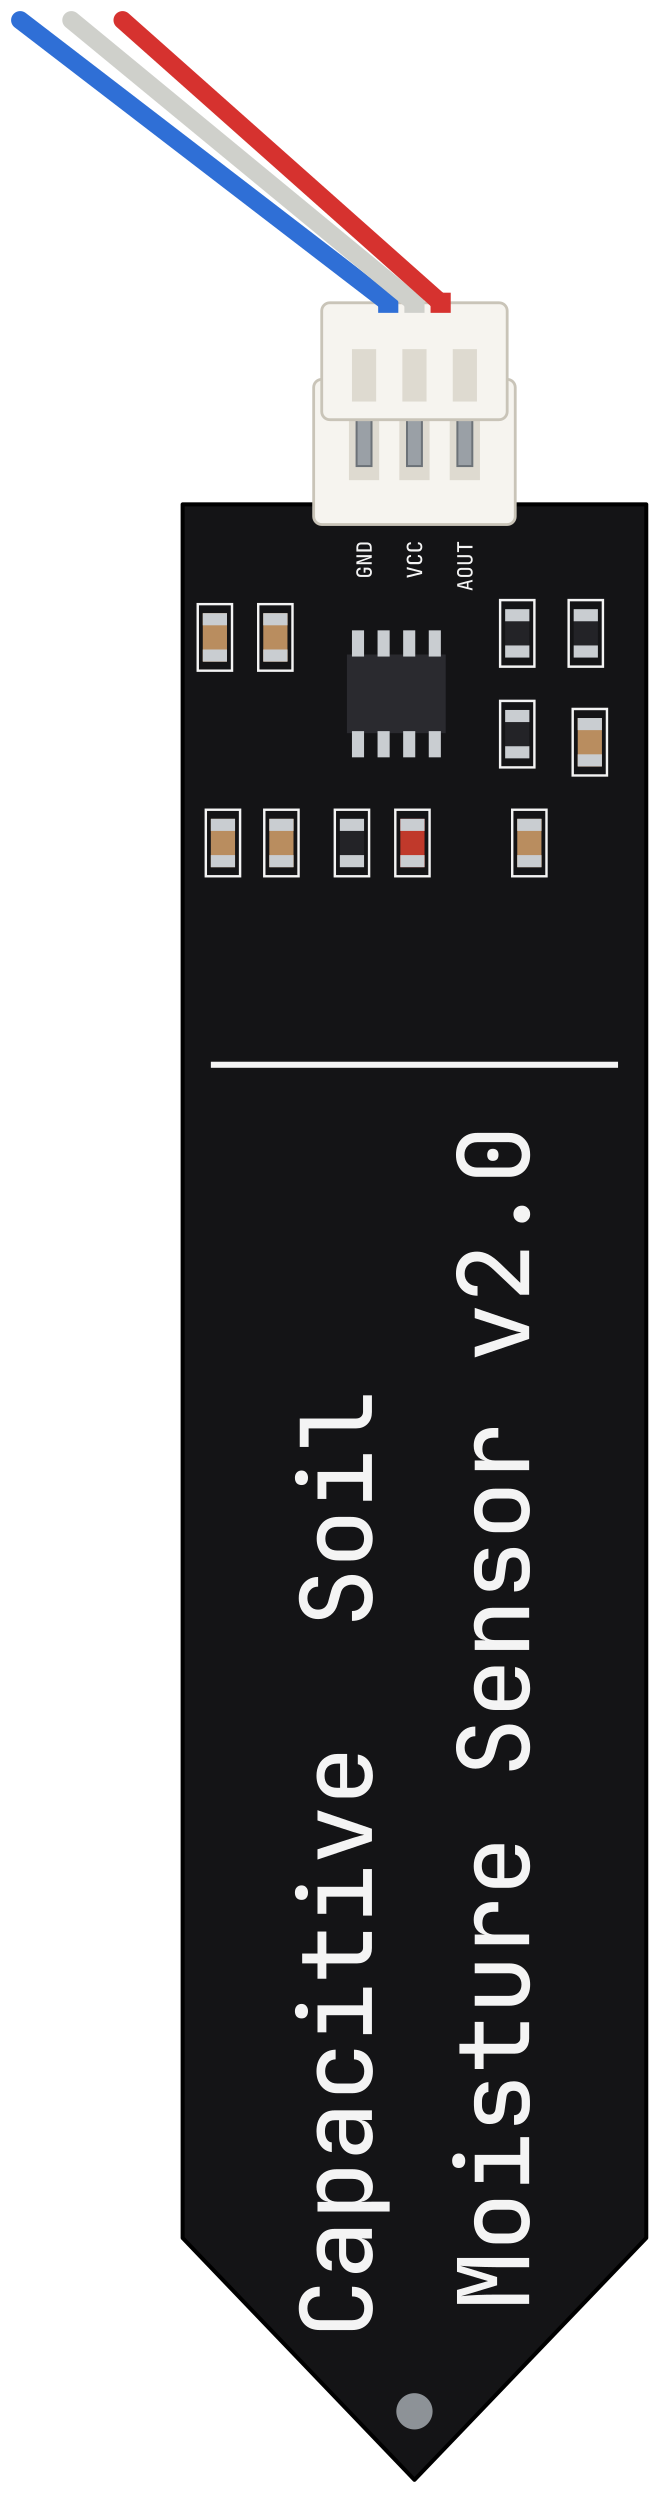
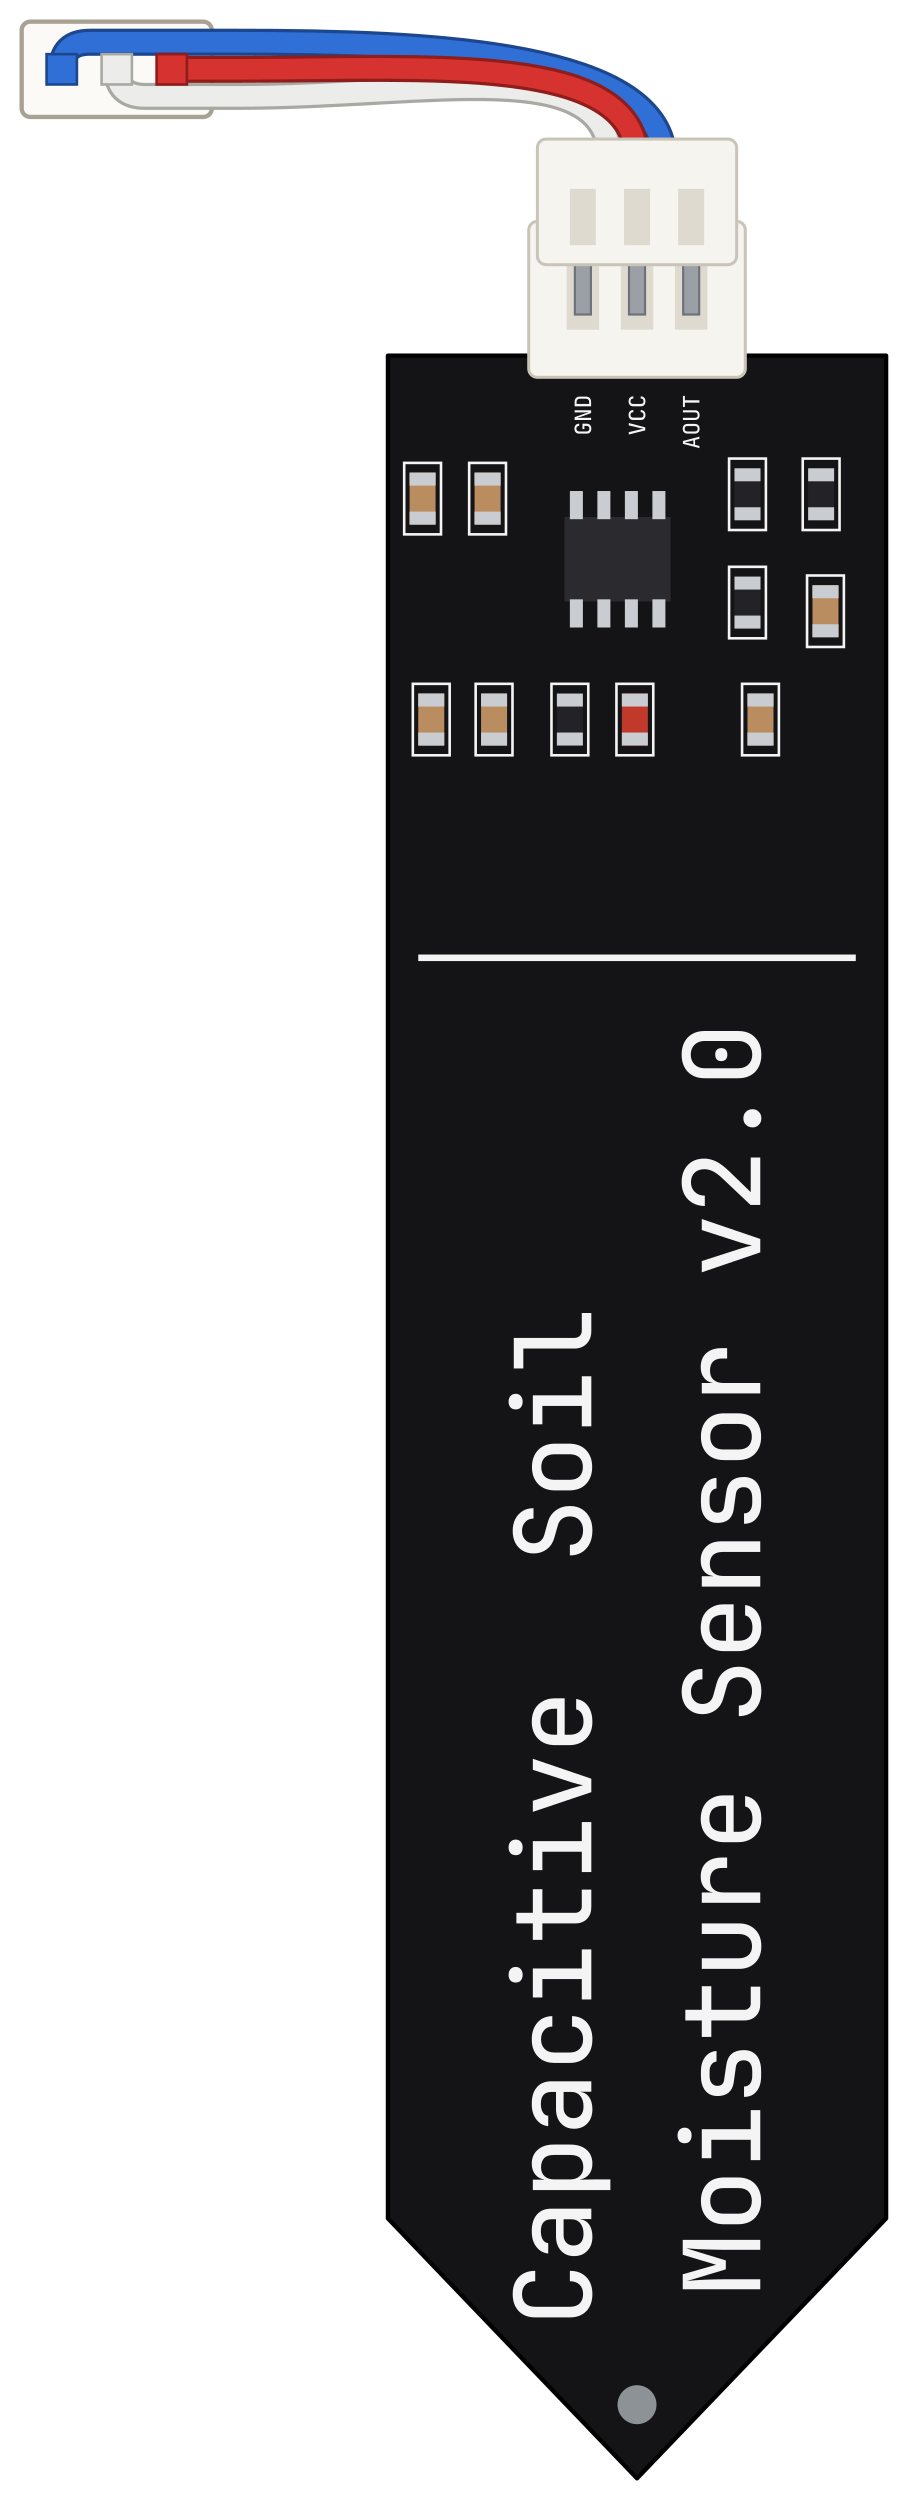
- <svg xmlns="http://www.w3.org/2000/svg" version="1.1" width="33.06mm" height="124.02mm" viewBox="0 0 33.06 124.02">
+ <svg xmlns="http://www.w3.org/2000/svg" version="1.1" width="41.91mm" height="115.42mm" viewBox="0 0 41.91 115.42">
  <g id="breadboard">
-     <g transform="translate(-67.94,-50.98)">
-       <g transform="translate(76,175) rotate(-90)">
+     <g transform="translate(-66.09,-48.78)">
+       <g transform="translate(83,164.2) rotate(-90)">
        <path d="M1 12.5L13 1H99V24H13Z" fill="#141416" stroke="#000000" stroke-width="0.2" stroke-linejoin="round" />
        <circle cx="4.4" cy="12.5" r="0.9" fill="#8d9297" />
        <path d="M9.51 10.44Q9.01 10.44 8.72 10.16Q8.43 9.88 8.43 9.4V7.8Q8.43 7.32 8.72 7.04Q9.01 6.76 9.51 6.76Q10 6.76 10.29 7.04Q10.58 7.32 10.58 7.8H10.1Q10.1 7.51 9.94 7.35Q9.78 7.19 9.51 7.19Q9.23 7.19 9.07 7.35Q8.92 7.51 8.92 7.8V9.4Q8.92 9.69 9.07 9.85Q9.23 10.01 9.51 10.01Q9.78 10.01 9.94 9.85Q10.1 9.69 10.1 9.4H10.58Q10.58 9.88 10.29 10.16Q10 10.44 9.51 10.44ZM12.16 10.44Q11.74 10.44 11.5 10.2Q11.26 9.97 11.26 9.59Q11.26 9.22 11.51 8.99Q11.76 8.76 12.17 8.76H12.96V8.55Q12.96 8.06 12.41 8.06Q12.17 8.06 12.02 8.15Q11.87 8.24 11.86 8.4H11.38Q11.41 8.07 11.68 7.86Q11.95 7.64 12.41 7.64Q12.91 7.64 13.18 7.88Q13.45 8.11 13.45 8.54V10.39H12.97V9.89H12.96Q12.93 10.14 12.72 10.29Q12.5 10.44 12.16 10.44ZM12.29 10.03Q12.6 10.03 12.78 9.88Q12.96 9.73 12.96 9.47V9.11H12.22Q12.01 9.11 11.88 9.24Q11.75 9.36 11.75 9.57Q11.75 9.78 11.89 9.91Q12.03 10.03 12.29 10.03ZM14.31 11.27V7.69H14.79V8.21H14.8Q14.84 7.95 15.03 7.8Q15.23 7.64 15.53 7.64Q15.93 7.64 16.17 7.92Q16.41 8.19 16.41 8.65V9.42Q16.41 9.89 16.17 10.17Q15.93 10.44 15.53 10.44Q15.23 10.44 15.04 10.29Q14.84 10.13 14.8 9.87H14.79L14.8 10.49V11.27ZM15.36 10.02Q15.63 10.02 15.78 9.88Q15.93 9.74 15.93 9.42V8.66Q15.93 8.35 15.78 8.21Q15.63 8.07 15.36 8.07Q15.1 8.07 14.95 8.23Q14.8 8.39 14.8 8.68V9.4Q14.8 9.69 14.95 9.85Q15.1 10.02 15.36 10.02ZM18.04 10.44Q17.62 10.44 17.38 10.2Q17.14 9.97 17.14 9.59Q17.14 9.22 17.39 8.99Q17.64 8.76 18.05 8.76H18.84V8.55Q18.84 8.06 18.29 8.06Q18.05 8.06 17.9 8.15Q17.75 8.24 17.74 8.4H17.26Q17.29 8.07 17.56 7.86Q17.83 7.64 18.29 7.64Q18.79 7.64 19.06 7.88Q19.33 8.11 19.33 8.54V10.39H18.85V9.89H18.84Q18.81 10.14 18.6 10.29Q18.38 10.44 18.04 10.44ZM18.17 10.03Q18.48 10.03 18.66 9.88Q18.84 9.73 18.84 9.47V9.11H18.1Q17.89 9.11 17.76 9.24Q17.63 9.36 17.63 9.57Q17.63 9.78 17.77 9.91Q17.91 10.03 18.17 10.03ZM21.27 10.44Q20.77 10.44 20.48 10.16Q20.18 9.88 20.18 9.4V8.68Q20.18 8.2 20.48 7.92Q20.77 7.64 21.27 7.64Q21.74 7.64 22.04 7.9Q22.33 8.15 22.34 8.59H21.86Q21.85 8.34 21.69 8.21Q21.53 8.07 21.27 8.07Q20.99 8.07 20.83 8.23Q20.66 8.39 20.66 8.68V9.4Q20.66 9.69 20.83 9.85Q20.99 10.01 21.27 10.01Q21.53 10.01 21.69 9.87Q21.85 9.74 21.86 9.5H22.34Q22.33 9.93 22.04 10.19Q21.74 10.44 21.27 10.44ZM23.11 10.39V9.95H24.05V8.13H23.2V7.69H24.54V9.95H25.42V10.39ZM24.25 7.22Q24.08 7.22 23.98 7.13Q23.89 7.05 23.89 6.9Q23.89 6.75 23.98 6.66Q24.08 6.57 24.25 6.57Q24.41 6.57 24.51 6.66Q24.61 6.75 24.61 6.9Q24.61 7.05 24.51 7.13Q24.41 7.22 24.25 7.22ZM27.38 10.39Q27.03 10.39 26.83 10.19Q26.62 9.99 26.62 9.65V8.13H25.86V7.69H26.62V6.93H27.11V7.69H28.2V8.13H27.11V9.65Q27.11 9.78 27.19 9.86Q27.26 9.95 27.39 9.95H28.18V10.39ZM28.99 10.39V9.95H29.93V8.13H29.08V7.69H30.42V9.95H31.3V10.39ZM30.13 7.22Q29.96 7.22 29.86 7.13Q29.77 7.05 29.77 6.9Q29.77 6.75 29.86 6.66Q29.96 6.57 30.13 6.57Q30.3 6.57 30.39 6.66Q30.49 6.75 30.49 6.9Q30.49 7.05 30.39 7.13Q30.3 7.22 30.13 7.22ZM32.68 10.39 31.77 7.69H32.28L32.85 9.46Q32.9 9.62 32.94 9.77Q32.98 9.92 33 10.01Q33.02 9.92 33.05 9.77Q33.09 9.62 33.14 9.46L33.71 7.69H34.22L33.3 10.39ZM35.93 10.44Q35.44 10.44 35.15 10.15Q34.85 9.86 34.85 9.36V8.72Q34.85 8.22 35.15 7.93Q35.44 7.64 35.93 7.64Q36.25 7.64 36.5 7.77Q36.74 7.9 36.87 8.14Q37.01 8.37 37.01 8.68V9.16H35.33V9.4Q35.33 9.69 35.49 9.86Q35.65 10.03 35.93 10.03Q36.17 10.03 36.32 9.94Q36.47 9.85 36.5 9.69H36.98Q36.93 10.04 36.65 10.24Q36.36 10.44 35.93 10.44ZM35.33 8.68V8.81H36.53V8.68Q36.53 8.37 36.38 8.2Q36.22 8.04 35.93 8.04Q35.64 8.04 35.48 8.2Q35.33 8.37 35.33 8.68ZM44.77 10.44Q44.24 10.44 43.93 10.16Q43.61 9.88 43.61 9.4H44.1Q44.1 9.68 44.28 9.84Q44.46 10.01 44.77 10.01Q45.06 10.01 45.24 9.84Q45.41 9.68 45.41 9.4Q45.41 9.2 45.3 9.04Q45.19 8.89 44.98 8.84L44.45 8.69Q44.1 8.6 43.9 8.34Q43.7 8.08 43.7 7.73Q43.7 7.44 43.83 7.22Q43.96 7 44.19 6.88Q44.43 6.76 44.74 6.76Q45.05 6.76 45.29 6.88Q45.52 7 45.66 7.22Q45.79 7.43 45.79 7.72H45.31Q45.31 7.48 45.15 7.34Q44.99 7.19 44.74 7.19Q44.48 7.19 44.33 7.34Q44.17 7.48 44.17 7.72Q44.17 7.91 44.27 8.04Q44.38 8.17 44.56 8.22L45.11 8.37Q45.48 8.47 45.68 8.74Q45.89 9.02 45.89 9.4Q45.89 9.72 45.75 9.95Q45.61 10.18 45.36 10.31Q45.11 10.44 44.77 10.44ZM47.69 10.43Q47.2 10.43 46.9 10.14Q46.61 9.86 46.61 9.35V8.73Q46.61 8.22 46.9 7.94Q47.2 7.65 47.69 7.65Q48.18 7.65 48.48 7.94Q48.77 8.22 48.77 8.73V9.35Q48.77 9.86 48.48 10.14Q48.18 10.43 47.69 10.43ZM47.69 10Q47.96 10 48.12 9.85Q48.28 9.69 48.28 9.39V8.69Q48.28 8.39 48.12 8.23Q47.96 8.08 47.69 8.08Q47.42 8.08 47.26 8.23Q47.1 8.39 47.1 8.69V9.39Q47.1 9.69 47.26 9.85Q47.42 10 47.69 10ZM49.57 10.39V9.95H50.51V8.13H49.66V7.69H51V9.95H51.88V10.39ZM50.71 7.22Q50.54 7.22 50.44 7.13Q50.35 7.05 50.35 6.9Q50.35 6.75 50.44 6.66Q50.54 6.57 50.71 6.57Q50.87 6.57 50.97 6.66Q51.07 6.75 51.07 6.9Q51.07 7.05 50.97 7.13Q50.87 7.22 50.71 7.22ZM53.97 10.39Q53.6 10.39 53.38 10.17Q53.16 9.96 53.16 9.6V7.25H52.24V6.81H53.65V9.59Q53.65 9.76 53.74 9.85Q53.83 9.95 53.99 9.95H54.8V10.39Z" fill="#f4f4f4" />
        <path d="M9.73 18.19V14.61H10.42L10.86 16.15L11.32 14.61H12.01V18.19H11.55V16.55Q11.55 16.29 11.56 15.97Q11.57 15.66 11.58 15.34Q11.6 15.02 11.62 14.77L11.06 16.6H10.65L10.11 14.81Q10.15 15.17 10.17 15.61Q10.19 16.05 10.19 16.55V18.19ZM13.81 18.23Q13.32 18.23 13.02 17.94Q12.73 17.66 12.73 17.15V16.53Q12.73 16.02 13.02 15.74Q13.32 15.45 13.81 15.45Q14.3 15.45 14.6 15.74Q14.89 16.02 14.89 16.53V17.15Q14.89 17.66 14.6 17.94Q14.3 18.23 13.81 18.23ZM13.81 17.8Q14.08 17.8 14.24 17.65Q14.4 17.49 14.4 17.19V16.49Q14.4 16.19 14.24 16.03Q14.08 15.88 13.81 15.88Q13.54 15.88 13.38 16.03Q13.22 16.19 13.22 16.49V17.19Q13.22 17.49 13.38 17.65Q13.54 17.8 13.81 17.8ZM15.69 18.19V17.75H16.63V15.93H15.78V15.49H17.12V17.75H18V18.19ZM16.83 15.02Q16.66 15.02 16.56 14.93Q16.47 14.85 16.47 14.7Q16.47 14.55 16.56 14.46Q16.66 14.37 16.83 14.37Q17 14.37 17.09 14.46Q17.19 14.55 17.19 14.7Q17.19 14.85 17.09 14.93Q17 15.02 16.83 15.02ZM19.58 18.23Q19.12 18.23 18.87 18.02Q18.61 17.82 18.61 17.44H19.09Q19.09 17.62 19.22 17.72Q19.35 17.82 19.58 17.82H19.8Q20.04 17.82 20.17 17.72Q20.3 17.62 20.3 17.43Q20.3 17.1 19.97 17.06L19.25 16.96Q18.96 16.91 18.8 16.72Q18.65 16.53 18.65 16.22Q18.65 15.86 18.89 15.66Q19.14 15.45 19.58 15.45H19.79Q20.2 15.45 20.46 15.65Q20.71 15.85 20.73 16.17H20.24Q20.23 16.03 20.11 15.94Q19.99 15.85 19.79 15.85H19.58Q19.36 15.85 19.24 15.95Q19.12 16.05 19.12 16.21Q19.12 16.48 19.39 16.52L20.07 16.62Q20.77 16.71 20.77 17.43Q20.77 17.81 20.52 18.02Q20.26 18.23 19.8 18.23ZM22.9 18.19Q22.55 18.19 22.35 17.99Q22.14 17.79 22.14 17.45V15.93H21.38V15.49H22.14V14.73H22.63V15.49H23.72V15.93H22.63V17.45Q22.63 17.58 22.71 17.66Q22.78 17.75 22.91 17.75H23.7V18.19ZM25.57 18.24Q25.09 18.24 24.81 17.96Q24.52 17.68 24.52 17.2V15.49H25.01V17.2Q25.01 17.48 25.16 17.65Q25.31 17.81 25.57 17.81Q25.83 17.81 25.98 17.65Q26.13 17.48 26.13 17.2V15.49H26.62V17.2Q26.62 17.68 26.33 17.96Q26.05 18.24 25.57 18.24ZM27.57 18.19V15.49H28.05V16.01H28.05Q28.09 15.75 28.28 15.6Q28.47 15.44 28.78 15.44Q29.2 15.44 29.43 15.7Q29.66 15.96 29.66 16.42V16.66H29.18V16.43Q29.18 15.87 28.62 15.87Q28.34 15.87 28.2 16.03Q28.05 16.19 28.05 16.49V18.19ZM31.45 18.24Q30.96 18.24 30.67 17.95Q30.37 17.66 30.37 17.16V16.52Q30.37 16.02 30.67 15.73Q30.96 15.44 31.45 15.44Q31.77 15.44 32.02 15.57Q32.26 15.7 32.39 15.94Q32.53 16.17 32.53 16.48V16.96H30.85V17.2Q30.85 17.49 31.01 17.66Q31.17 17.83 31.45 17.83Q31.69 17.83 31.84 17.74Q31.99 17.65 32.02 17.49H32.5Q32.45 17.84 32.17 18.04Q31.88 18.24 31.45 18.24ZM30.85 16.48V16.61H32.05V16.48Q32.05 16.17 31.9 16Q31.74 15.84 31.45 15.84Q31.16 15.84 31 16Q30.85 16.17 30.85 16.48ZM37.35 18.24Q36.82 18.24 36.51 17.96Q36.19 17.68 36.19 17.2H36.68Q36.68 17.48 36.86 17.64Q37.04 17.81 37.35 17.81Q37.64 17.81 37.82 17.64Q37.99 17.48 37.99 17.2Q37.99 17 37.88 16.84Q37.77 16.69 37.56 16.64L37.03 16.49Q36.68 16.4 36.48 16.14Q36.28 15.88 36.28 15.53Q36.28 15.24 36.41 15.02Q36.54 14.8 36.77 14.68Q37.01 14.56 37.32 14.56Q37.63 14.56 37.87 14.68Q38.1 14.8 38.24 15.02Q38.37 15.23 38.37 15.52H37.89Q37.89 15.28 37.73 15.14Q37.57 14.99 37.32 14.99Q37.06 14.99 36.91 15.14Q36.75 15.28 36.75 15.52Q36.75 15.71 36.85 15.84Q36.96 15.97 37.14 16.02L37.69 16.17Q38.06 16.27 38.26 16.54Q38.47 16.82 38.47 17.2Q38.47 17.52 38.33 17.75Q38.19 17.98 37.94 18.11Q37.69 18.24 37.35 18.24ZM40.27 18.24Q39.78 18.24 39.49 17.95Q39.19 17.66 39.19 17.16V16.52Q39.19 16.02 39.49 15.73Q39.78 15.44 40.27 15.44Q40.59 15.44 40.84 15.57Q41.08 15.7 41.21 15.94Q41.35 16.17 41.35 16.48V16.96H39.67V17.2Q39.67 17.49 39.83 17.66Q39.99 17.83 40.27 17.83Q40.51 17.83 40.66 17.74Q40.81 17.65 40.84 17.49H41.32Q41.27 17.84 40.99 18.04Q40.7 18.24 40.27 18.24ZM39.67 16.48V16.61H40.87V16.48Q40.87 16.17 40.72 16Q40.56 15.84 40.27 15.84Q39.98 15.84 39.82 16Q39.67 16.17 39.67 16.48ZM42.17 18.19V15.49H42.65V16.01H42.66Q42.69 15.74 42.88 15.59Q43.07 15.44 43.38 15.44Q43.78 15.44 44.02 15.7Q44.26 15.95 44.26 16.39V18.19H43.77V16.46Q43.77 16.17 43.63 16.01Q43.48 15.86 43.22 15.86Q42.96 15.86 42.81 16.02Q42.66 16.18 42.66 16.48V18.19ZM46.04 18.23Q45.58 18.23 45.33 18.02Q45.07 17.82 45.07 17.44H45.55Q45.55 17.62 45.68 17.72Q45.81 17.82 46.04 17.82H46.26Q46.5 17.82 46.63 17.72Q46.76 17.62 46.76 17.43Q46.76 17.1 46.43 17.06L45.71 16.96Q45.42 16.91 45.26 16.72Q45.11 16.53 45.11 16.22Q45.11 15.86 45.35 15.66Q45.6 15.45 46.04 15.45H46.25Q46.66 15.45 46.92 15.65Q47.17 15.85 47.19 16.17H46.7Q46.69 16.03 46.57 15.94Q46.45 15.85 46.25 15.85H46.04Q45.82 15.85 45.7 15.95Q45.58 16.05 45.58 16.21Q45.58 16.48 45.85 16.52L46.53 16.62Q47.23 16.71 47.23 17.43Q47.23 17.81 46.98 18.02Q46.72 18.23 46.26 18.23ZM49.09 18.23Q48.6 18.23 48.3 17.94Q48.01 17.66 48.01 17.15V16.53Q48.01 16.02 48.3 15.74Q48.6 15.45 49.09 15.45Q49.58 15.45 49.88 15.74Q50.17 16.02 50.17 16.53V17.15Q50.17 17.66 49.88 17.94Q49.58 18.23 49.09 18.23ZM49.09 17.8Q49.36 17.8 49.52 17.65Q49.68 17.49 49.68 17.19V16.49Q49.68 16.19 49.52 16.03Q49.36 15.88 49.09 15.88Q48.82 15.88 48.66 16.03Q48.5 16.19 48.5 16.49V17.19Q48.5 17.49 48.66 17.65Q48.82 17.8 49.09 17.8ZM51.09 18.19V15.49H51.57V16.01H51.57Q51.61 15.75 51.8 15.6Q51.99 15.44 52.3 15.44Q52.72 15.44 52.95 15.7Q53.18 15.96 53.18 16.42V16.66H52.7V16.43Q52.7 15.87 52.14 15.87Q51.86 15.87 51.72 16.03Q51.57 16.19 51.57 16.49V18.19ZM57.6 18.19 56.68 15.49H57.2L57.77 17.26Q57.82 17.42 57.86 17.57Q57.9 17.72 57.92 17.81Q57.94 17.72 57.97 17.57Q58.01 17.42 58.06 17.26L58.63 15.49H59.14L58.22 18.19ZM59.79 18.19V17.74L61 16.46Q61.24 16.21 61.34 16.01Q61.44 15.81 61.44 15.61Q61.44 15.33 61.28 15.16Q61.11 14.99 60.84 14.99Q60.56 14.99 60.39 15.17Q60.22 15.34 60.22 15.63H59.74Q59.75 15.14 60.05 14.85Q60.35 14.56 60.84 14.56Q61.34 14.56 61.64 14.85Q61.93 15.13 61.93 15.61Q61.93 15.87 61.8 16.15Q61.66 16.43 61.33 16.77L60.38 17.75H61.98V18.19ZM63.79 18.24Q63.6 18.24 63.49 18.12Q63.37 18.01 63.37 17.84Q63.37 17.65 63.49 17.53Q63.6 17.41 63.79 17.41Q63.98 17.41 64.09 17.53Q64.21 17.65 64.21 17.84Q64.21 18.01 64.09 18.12Q63.98 18.24 63.79 18.24ZM66.73 18.24Q66.23 18.24 65.93 17.95Q65.64 17.66 65.64 17.18V15.62Q65.64 15.14 65.93 14.85Q66.23 14.56 66.73 14.56Q67.23 14.56 67.53 14.85Q67.82 15.14 67.82 15.62V17.18Q67.82 17.5 67.69 17.74Q67.55 17.97 67.31 18.11Q67.06 18.24 66.73 18.24ZM66.73 17.82Q67.01 17.82 67.19 17.64Q67.36 17.46 67.36 17.18V15.62Q67.36 15.34 67.19 15.16Q67.01 14.98 66.73 14.98Q66.45 14.98 66.27 15.16Q66.1 15.34 66.1 15.62V17.18Q66.1 17.46 66.27 17.64Q66.45 17.82 66.73 17.82ZM66.73 16.67Q66.59 16.67 66.51 16.6Q66.43 16.52 66.43 16.39Q66.43 16.25 66.51 16.18Q66.59 16.11 66.73 16.11Q66.87 16.11 66.95 16.18Q67.03 16.25 67.03 16.39Q67.03 16.52 66.95 16.6Q66.87 16.67 66.73 16.67Z" fill="#f4f4f4" />
        <line x1="71.2" y1="2.4" x2="71.2" y2="22.6" stroke="#f4f4f4" stroke-width="0.3" stroke-linecap="butt" />
        <rect x="80.55" y="2.15" width="3.3" height="1.7" fill="none" stroke="#f4f4f4" stroke-width="0.12" />
        <rect x="81" y="2.4" width="2.4" height="1.2" fill="#b98d5f" />
        <rect x="81" y="2.4" width="0.6" height="1.2" fill="#c9cdd1" />
        <rect x="82.8" y="2.4" width="0.6" height="1.2" fill="#c9cdd1" />
        <rect x="80.55" y="5.05" width="3.3" height="1.7" fill="none" stroke="#f4f4f4" stroke-width="0.12" />
        <rect x="81" y="5.3" width="2.4" height="1.2" fill="#b98d5f" />
        <rect x="81" y="5.3" width="0.6" height="1.2" fill="#c9cdd1" />
        <rect x="82.8" y="5.3" width="0.6" height="1.2" fill="#c9cdd1" />
        <rect x="80.55" y="8.55" width="3.3" height="1.7" fill="none" stroke="#f4f4f4" stroke-width="0.12" />
        <rect x="81" y="8.8" width="2.4" height="1.2" fill="#232327" />
        <rect x="81" y="8.8" width="0.6" height="1.2" fill="#c9cdd1" />
        <rect x="82.8" y="8.8" width="0.6" height="1.2" fill="#c9cdd1" />
        <rect x="80.55" y="11.55" width="3.3" height="1.7" fill="none" stroke="#f4f4f4" stroke-width="0.12" />
        <rect x="81" y="11.8" width="2.4" height="1.2" fill="#c0392b" />
        <rect x="81" y="11.8" width="0.6" height="1.2" fill="#c9cdd1" />
        <rect x="82.8" y="11.8" width="0.6" height="1.2" fill="#c9cdd1" />
        <rect x="80.55" y="17.35" width="3.3" height="1.7" fill="none" stroke="#f4f4f4" stroke-width="0.12" />
        <rect x="81" y="17.6" width="2.4" height="1.2" fill="#b98d5f" />
        <rect x="81" y="17.6" width="0.6" height="1.2" fill="#c9cdd1" />
        <rect x="82.8" y="17.6" width="0.6" height="1.2" fill="#c9cdd1" />
        <rect x="85.55" y="20.35" width="3.3" height="1.7" fill="none" stroke="#f4f4f4" stroke-width="0.12" />
        <rect x="86" y="20.6" width="2.4" height="1.2" fill="#b98d5f" />
        <rect x="86" y="20.6" width="0.6" height="1.2" fill="#c9cdd1" />
        <rect x="87.8" y="20.6" width="0.6" height="1.2" fill="#c9cdd1" />
        <rect x="90.75" y="1.75" width="3.3" height="1.7" fill="none" stroke="#f4f4f4" stroke-width="0.12" />
        <rect x="91.2" y="2" width="2.4" height="1.2" fill="#b98d5f" />
        <rect x="91.2" y="2" width="0.6" height="1.2" fill="#c9cdd1" />
        <rect x="93" y="2" width="0.6" height="1.2" fill="#c9cdd1" />
        <rect x="90.75" y="4.75" width="3.3" height="1.7" fill="none" stroke="#f4f4f4" stroke-width="0.12" />
        <rect x="91.2" y="5" width="2.4" height="1.2" fill="#b98d5f" />
        <rect x="91.2" y="5" width="0.6" height="1.2" fill="#c9cdd1" />
        <rect x="93" y="5" width="0.6" height="1.2" fill="#c9cdd1" />
        <rect x="85.95" y="16.75" width="3.3" height="1.7" fill="none" stroke="#f4f4f4" stroke-width="0.12" />
        <rect x="86.4" y="17" width="2.4" height="1.2" fill="#232327" />
        <rect x="86.4" y="17" width="0.6" height="1.2" fill="#c9cdd1" />
        <rect x="88.2" y="17" width="0.6" height="1.2" fill="#c9cdd1" />
        <rect x="90.95" y="16.75" width="3.3" height="1.7" fill="none" stroke="#f4f4f4" stroke-width="0.12" />
        <rect x="91.4" y="17" width="2.4" height="1.2" fill="#232327" />
        <rect x="91.4" y="17" width="0.6" height="1.2" fill="#c9cdd1" />
        <rect x="93.2" y="17" width="0.6" height="1.2" fill="#c9cdd1" />
        <rect x="90.95" y="20.15" width="3.3" height="1.7" fill="none" stroke="#f4f4f4" stroke-width="0.12" />
        <rect x="91.4" y="20.4" width="2.4" height="1.2" fill="#232327" />
        <rect x="91.4" y="20.4" width="0.6" height="1.2" fill="#c9cdd1" />
        <rect x="93.2" y="20.4" width="0.6" height="1.2" fill="#c9cdd1" />
        <rect x="87.65" y="9.15" width="3.9" height="4.9" fill="#2a2a2f" />
        <rect x="86.45" y="9.4" width="1.3" height="0.6" fill="#c9cdd1" />
        <rect x="91.45" y="9.4" width="1.3" height="0.6" fill="#c9cdd1" />
        <rect x="86.45" y="10.67" width="1.3" height="0.6" fill="#c9cdd1" />
        <rect x="91.45" y="10.67" width="1.3" height="0.6" fill="#c9cdd1" />
        <rect x="86.45" y="11.94" width="1.3" height="0.6" fill="#c9cdd1" />
        <rect x="91.45" y="11.94" width="1.3" height="0.6" fill="#c9cdd1" />
        <rect x="86.45" y="13.21" width="1.3" height="0.6" fill="#c9cdd1" />
        <rect x="91.45" y="13.21" width="1.3" height="0.6" fill="#c9cdd1" />
        <path d="M95.63 10.39Q95.52 10.39 95.46 10.33Q95.4 10.28 95.4 10.17V9.83Q95.4 9.72 95.46 9.67Q95.52 9.61 95.63 9.61Q95.73 9.61 95.8 9.67Q95.86 9.73 95.86 9.83H95.76Q95.76 9.77 95.72 9.73Q95.69 9.7 95.63 9.7Q95.57 9.7 95.54 9.73Q95.5 9.77 95.5 9.83V10.17Q95.5 10.23 95.54 10.27Q95.57 10.3 95.63 10.3Q95.69 10.3 95.72 10.27Q95.76 10.23 95.76 10.17V10.07H95.61V9.98H95.86V10.17Q95.86 10.27 95.8 10.33Q95.73 10.39 95.63 10.39ZM96.03 10.38V9.62H96.16L96.39 10.26Q96.39 10.24 96.39 10.2Q96.39 10.16 96.38 10.11Q96.38 10.07 96.38 10.03V9.62H96.48V10.38H96.35L96.12 9.74Q96.12 9.76 96.12 9.8Q96.12 9.84 96.13 9.89Q96.13 9.93 96.13 9.97V10.38ZM96.66 10.38V9.62H96.87Q96.94 9.62 97 9.65Q97.05 9.67 97.08 9.73Q97.11 9.78 97.11 9.85V10.15Q97.11 10.22 97.08 10.27Q97.05 10.33 97 10.35Q96.94 10.38 96.87 10.38ZM96.77 10.29H96.87Q96.93 10.29 96.97 10.25Q97.01 10.22 97.01 10.15V9.85Q97.01 9.78 96.97 9.75Q96.93 9.71 96.87 9.71H96.77Z" fill="#f4f4f4" />
        <path d="M95.55 12.88 95.36 12.12H95.47L95.59 12.63Q95.61 12.68 95.61 12.73Q95.62 12.77 95.63 12.8Q95.63 12.77 95.64 12.73Q95.65 12.68 95.66 12.63L95.78 12.12H95.89L95.69 12.88ZM96.26 12.89Q96.16 12.89 96.09 12.83Q96.03 12.78 96.03 12.67V12.33Q96.03 12.22 96.09 12.17Q96.16 12.11 96.26 12.11Q96.37 12.11 96.43 12.17Q96.49 12.23 96.49 12.33H96.39Q96.39 12.27 96.36 12.23Q96.32 12.2 96.26 12.2Q96.2 12.2 96.17 12.23Q96.14 12.27 96.14 12.33V12.67Q96.14 12.73 96.17 12.77Q96.2 12.8 96.26 12.8Q96.32 12.8 96.36 12.77Q96.39 12.73 96.39 12.67H96.49Q96.49 12.77 96.43 12.83Q96.37 12.89 96.26 12.89ZM96.89 12.89Q96.79 12.89 96.72 12.83Q96.66 12.78 96.66 12.67V12.33Q96.66 12.22 96.72 12.17Q96.79 12.11 96.89 12.11Q97 12.11 97.06 12.17Q97.12 12.23 97.12 12.33H97.02Q97.02 12.27 96.99 12.23Q96.95 12.2 96.89 12.2Q96.83 12.2 96.8 12.23Q96.77 12.27 96.77 12.33V12.67Q96.77 12.73 96.8 12.77Q96.83 12.8 96.89 12.8Q96.95 12.8 96.99 12.77Q97.02 12.73 97.02 12.67H97.12Q97.12 12.77 97.06 12.83Q97 12.89 96.89 12.89Z" fill="#f4f4f4" />
        <path d="M94.73 15.38 94.93 14.62H95.06L95.26 15.38H95.16L95.11 15.18H94.88L94.83 15.38ZM94.9 15.1H95.09L95.03 14.87Q95.02 14.81 95.01 14.76Q95 14.72 95 14.7Q94.99 14.72 94.98 14.76Q94.97 14.81 94.96 14.87ZM95.62 15.39Q95.52 15.39 95.46 15.33Q95.4 15.27 95.4 15.16V14.84Q95.4 14.73 95.46 14.67Q95.52 14.61 95.62 14.61Q95.73 14.61 95.79 14.67Q95.85 14.73 95.85 14.84V15.16Q95.85 15.27 95.79 15.33Q95.73 15.39 95.62 15.39ZM95.62 15.3Q95.68 15.3 95.72 15.27Q95.75 15.23 95.75 15.17V14.83Q95.75 14.77 95.72 14.73Q95.68 14.7 95.62 14.7Q95.57 14.7 95.53 14.73Q95.5 14.77 95.5 14.83V15.17Q95.5 15.23 95.53 15.27Q95.57 15.3 95.62 15.3ZM96.25 15.39Q96.15 15.39 96.09 15.33Q96.03 15.27 96.03 15.17V14.62H96.13V15.17Q96.13 15.23 96.16 15.27Q96.19 15.3 96.25 15.3Q96.31 15.3 96.35 15.27Q96.38 15.23 96.38 15.17V14.62H96.48V15.17Q96.48 15.28 96.42 15.33Q96.36 15.39 96.25 15.39ZM96.83 15.38V14.71H96.63V14.62H97.14V14.71H96.94V15.38Z" fill="#f4f4f4" />
        <rect x="98" y="7.5" width="7.2" height="10" fill="#f6f4ef" rx="0.4" stroke="#c9c4b8" stroke-width="0.14" />
        <rect x="100.2" y="9.25" width="5" height="1.5" fill="#dedad0" />
        <rect x="100.9" y="9.63" width="3" height="0.74" fill="#9aa0a6" stroke="#6c7278" stroke-width="0.1" />
        <rect x="100.2" y="11.75" width="5" height="1.5" fill="#dedad0" />
        <rect x="100.9" y="12.13" width="3" height="0.74" fill="#9aa0a6" stroke="#6c7278" stroke-width="0.1" />
        <rect x="100.2" y="14.25" width="5" height="1.5" fill="#dedad0" />
        <rect x="100.9" y="14.63" width="3" height="0.74" fill="#9aa0a6" stroke="#6c7278" stroke-width="0.1" />
      </g>
-       <g transform="translate(76,175) rotate(-90)">
+       <rect x="67.09" y="49.78" width="8.78" height="4.4" fill="#fbfaf7" rx="0.4" stroke="#a8a294" stroke-width="0.2" />
+       <path d="M68.94 51.98Q68.94 50.73 70.24 50.73L77.07 50.73C86.07 50.73 96.75 51.2 96.75 56.2" fill="none" stroke="#1c478f" stroke-width="1.25" stroke-linecap="round" stroke-linejoin="round" />
+       <path d="M68.94 51.98Q68.94 50.73 70.24 50.73L77.07 50.73C86.07 50.73 96.75 51.2 96.75 56.2" fill="none" stroke="#2f6fd6" stroke-width="0.95" stroke-linecap="round" stroke-linejoin="round" />
+       <path d="M71.48 51.98Q71.48 53.23 72.78 53.23L77.07 53.23C86.07 53.23 94.25 51.2 94.25 56.2" fill="none" stroke="#a9a9a4" stroke-width="1.25" stroke-linecap="round" stroke-linejoin="round" />
+       <path d="M71.48 51.98Q71.48 53.23 72.78 53.23L77.07 53.23C86.07 53.23 94.25 51.2 94.25 56.2" fill="none" stroke="#ececea" stroke-width="0.95" stroke-linecap="round" stroke-linejoin="round" />
+       <path d="M74.02 51.98L77.07 51.98C86.07 51.98 95.5 51.2 95.5 56.2" fill="none" stroke="#8f1d1b" stroke-width="1.25" stroke-linecap="round" stroke-linejoin="round" />
+       <path d="M74.02 51.98L77.07 51.98C86.07 51.98 95.5 51.2 95.5 56.2" fill="none" stroke="#d6322f" stroke-width="0.95" stroke-linecap="round" stroke-linejoin="round" />
+       <g transform="translate(83,164.2) rotate(-90)">
        <rect x="103.2" y="7.9" width="5.8" height="9.2" fill="#f6f4ef" rx="0.4" stroke="#c9c4b8" stroke-width="0.14" />
        <rect x="104.1" y="9.4" width="2.6" height="1.2" fill="#dedad0" />
        <rect x="104.1" y="11.9" width="2.6" height="1.2" fill="#dedad0" />
        <rect x="104.1" y="14.4" width="2.6" height="1.2" fill="#dedad0" />
      </g>
-       <rect x="86.7" y="65.5" width="1" height="1" fill="#2f6fd6" id="connector0pin" />
-       <line id="connector0leg" x1="87.2" y1="66" x2="68.94" y2="51.98" fill="none" stroke="#2f6fd6" stroke-width="0.9" stroke-linecap="round" />
-       <rect x="88" y="65.5" width="1" height="1" fill="#cfd0cb" id="connector1pin" />
-       <line id="connector1leg" x1="88.5" y1="66" x2="71.48" y2="51.98" fill="none" stroke="#cfd0cb" stroke-width="0.9" stroke-linecap="round" />
-       <rect x="89.3" y="65.5" width="1" height="1" fill="#d6322f" id="connector2pin" />
-       <line id="connector2leg" x1="89.8" y1="66" x2="74.02" y2="51.98" fill="none" stroke="#d6322f" stroke-width="0.9" stroke-linecap="round" />
+       <rect x="68.24" y="51.28" width="1.4" height="1.4" fill="#2f6fd6" stroke="#1c478f" stroke-width="0.12" id="connector0pin" />
+       <rect x="70.78" y="51.28" width="1.4" height="1.4" fill="#ececea" stroke="#a9a9a4" stroke-width="0.12" id="connector1pin" />
+       <rect x="73.32" y="51.28" width="1.4" height="1.4" fill="#d6322f" stroke="#8f1d1b" stroke-width="0.12" id="connector2pin" />
    </g>
  </g>
</svg>
